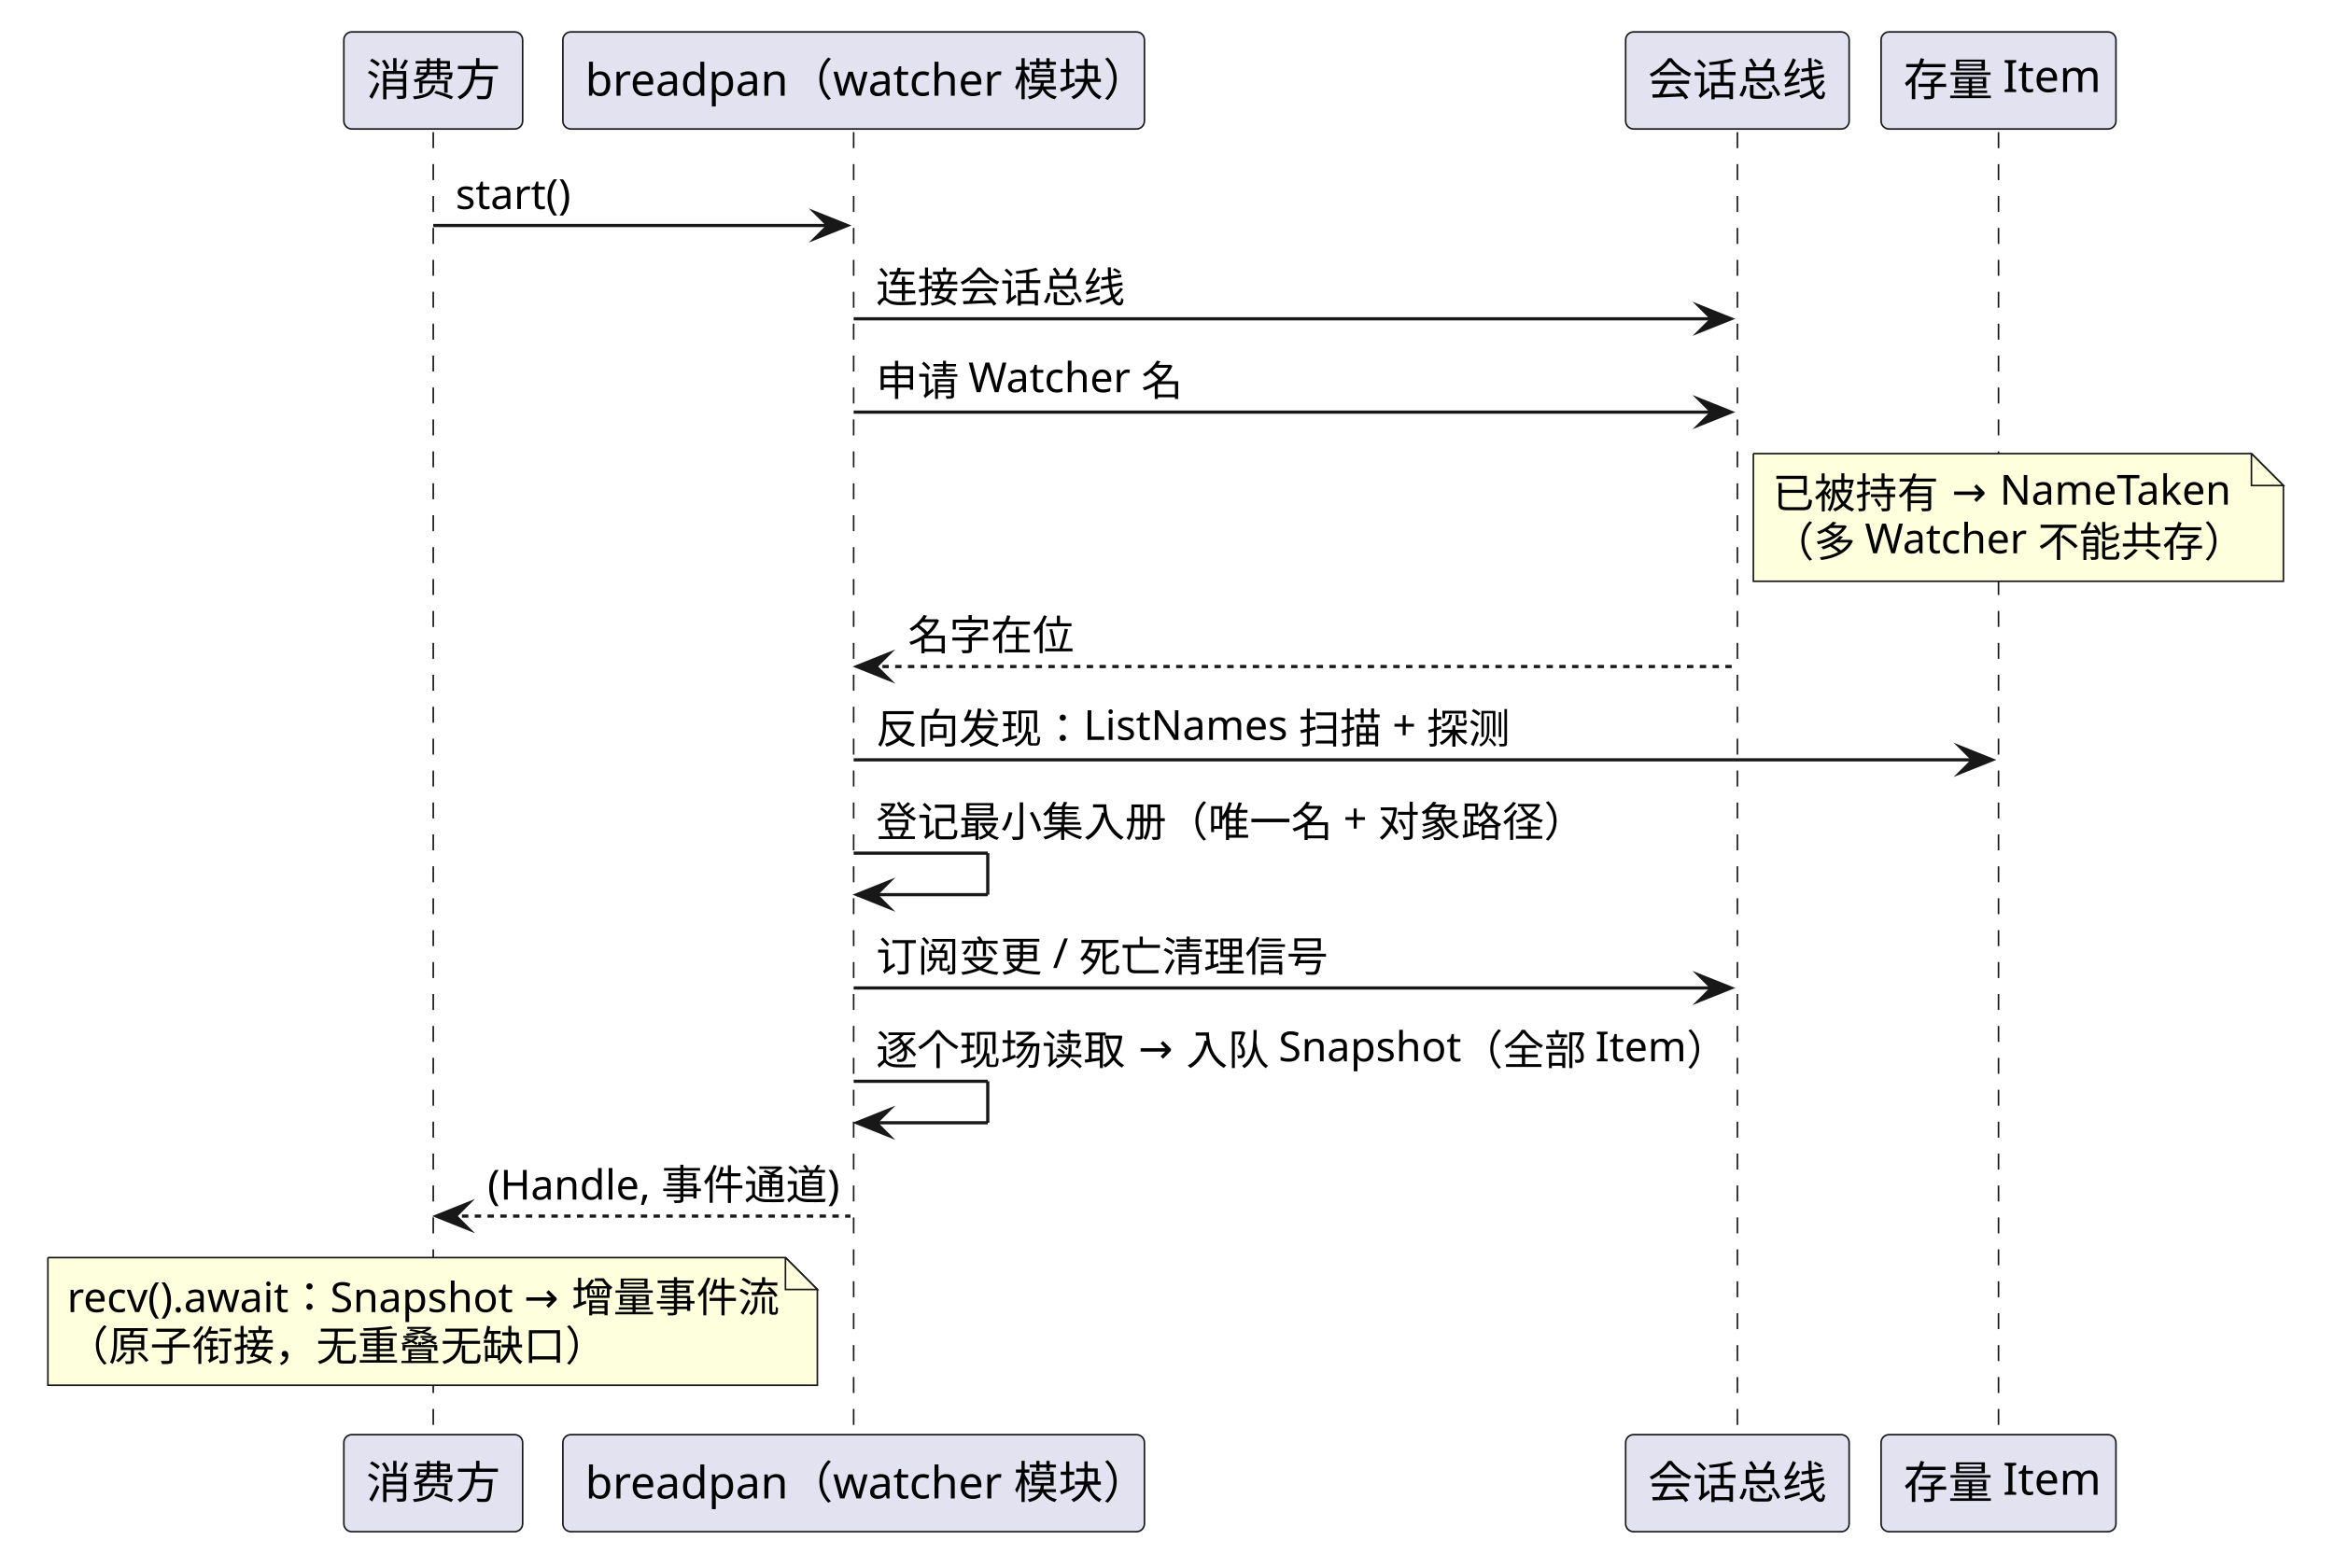
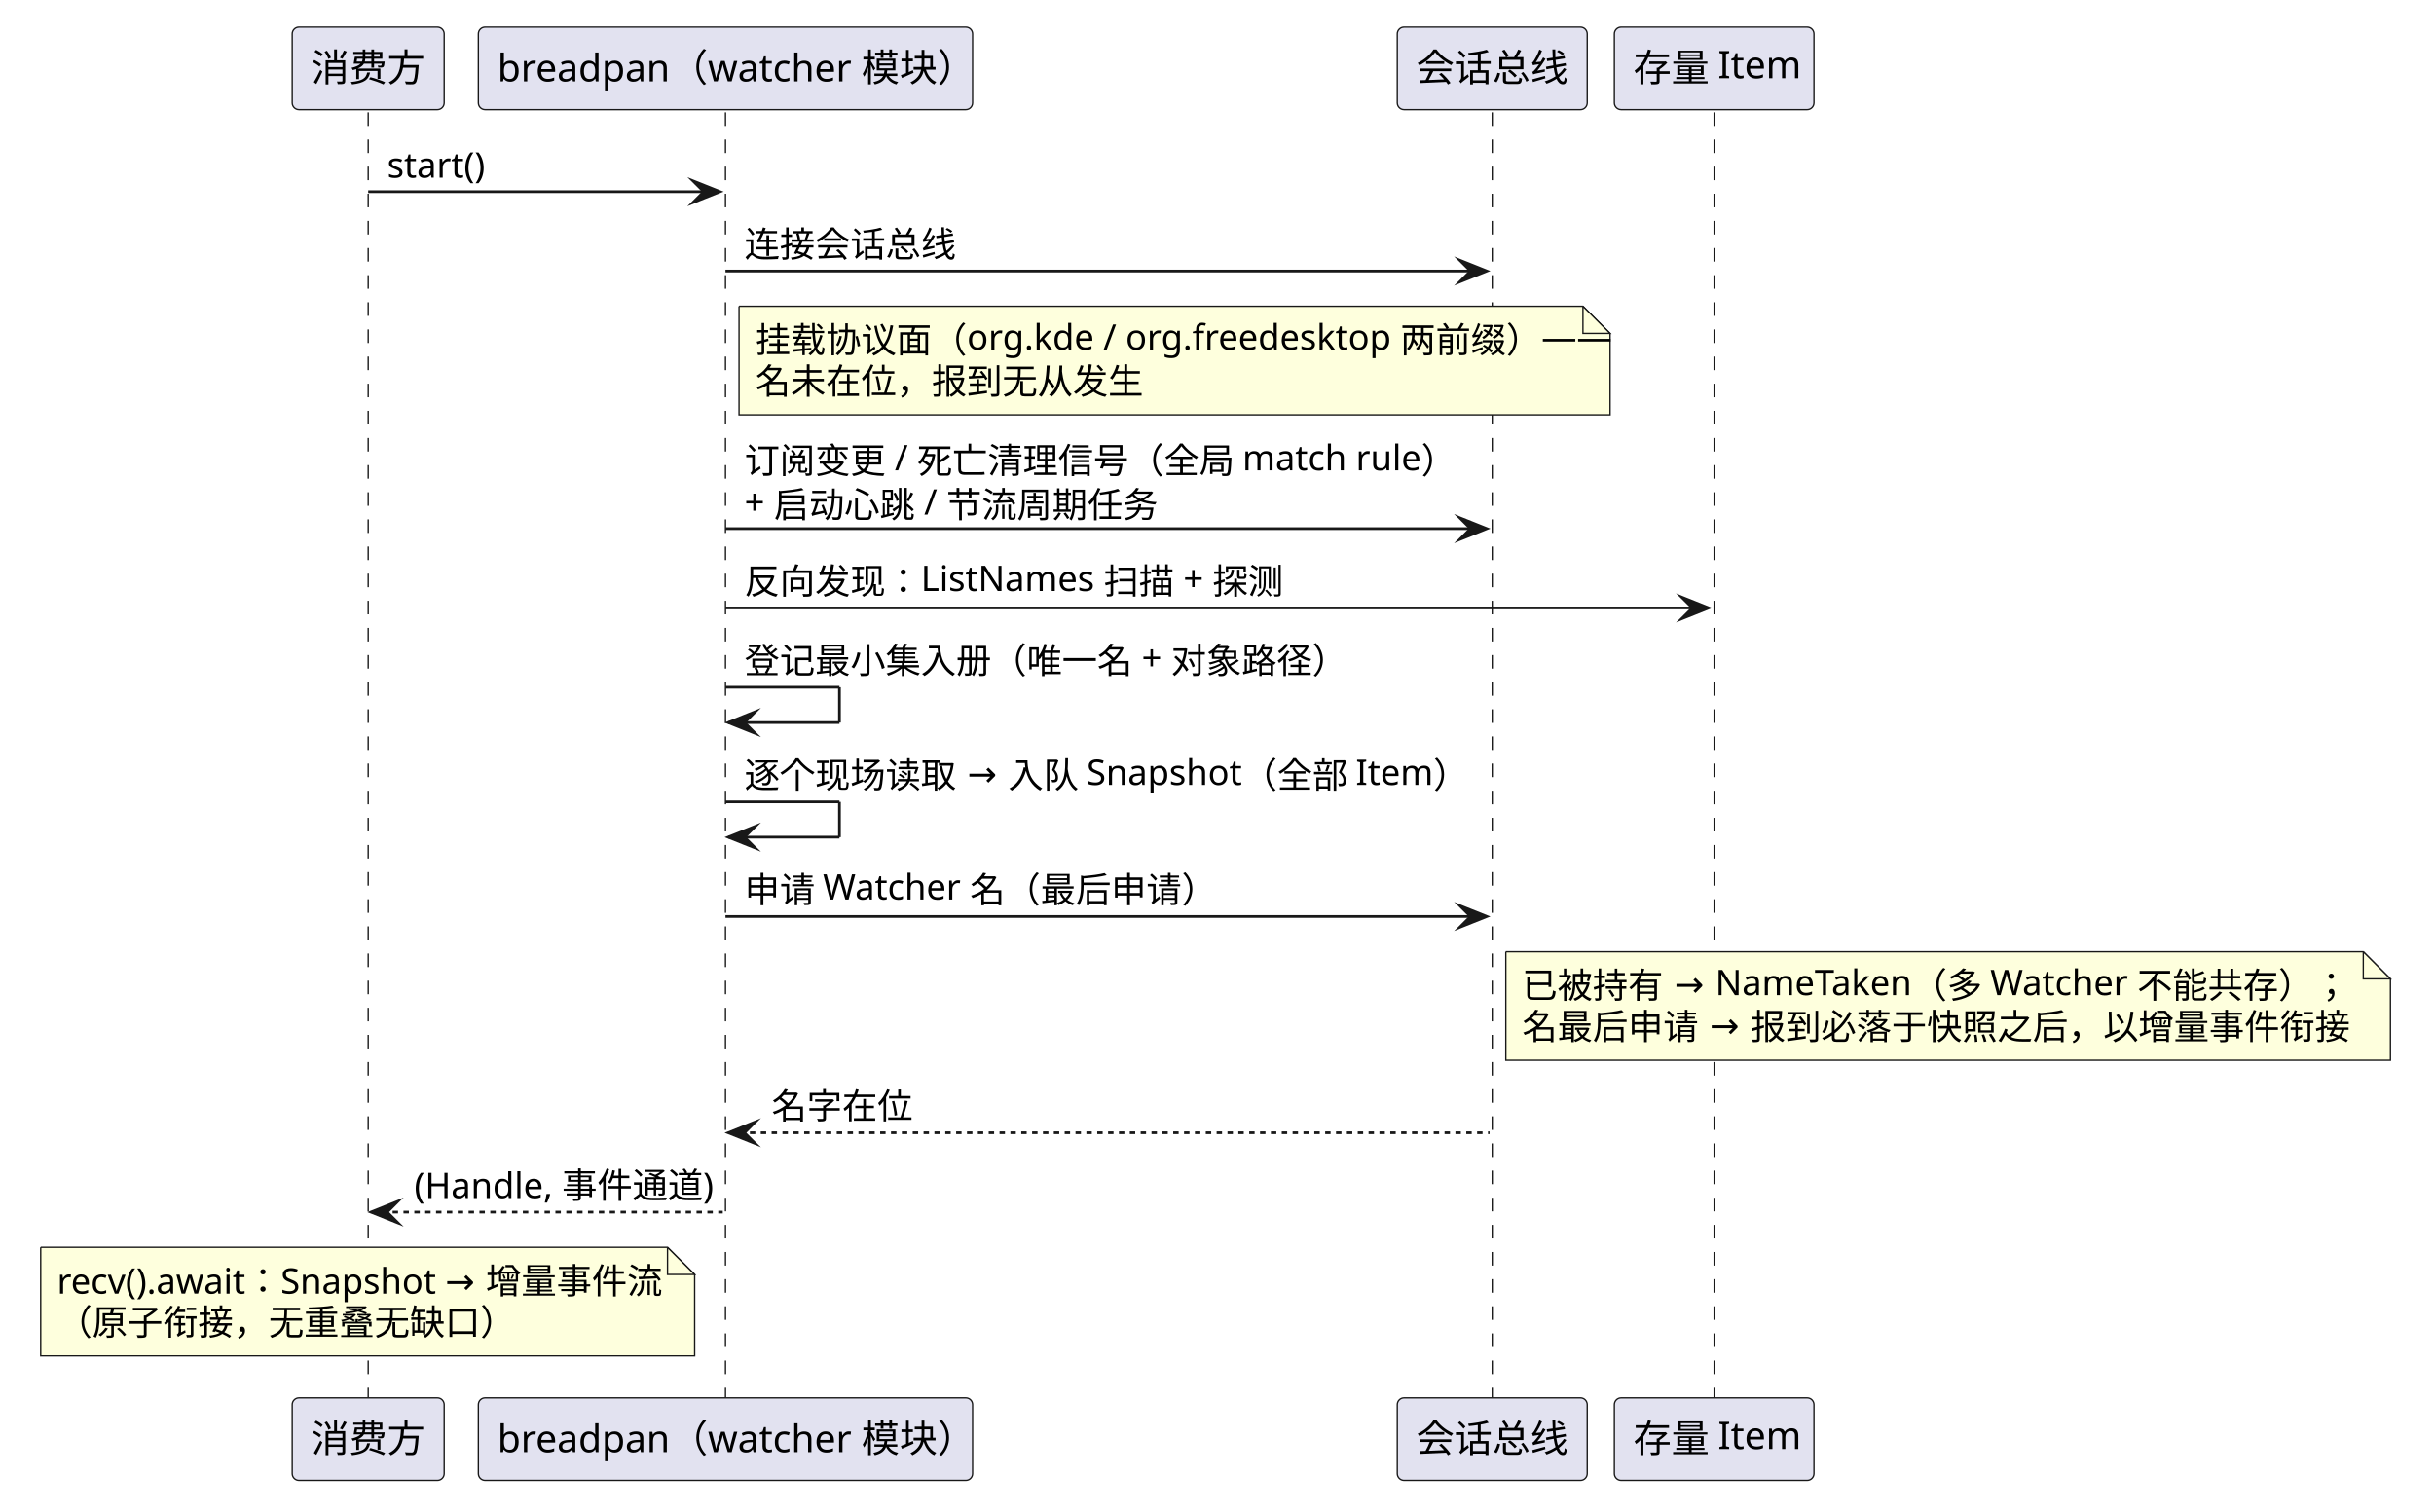
- <svg xmlns="http://www.w3.org/2000/svg" version="1.1" data-diagram-type="SEQUENCE" style="width:731px;height:491px;background:#FFFFFF;" width="731px" height="491px" viewBox="0 0 731 491" zoomAndPan="magnify" preserveAspectRatio="none" contentStyleType="text/css">
+ <svg xmlns="http://www.w3.org/2000/svg" version="1.1" data-diagram-type="SEQUENCE" style="width:897px;height:557px;background:#FFFFFF;" width="897px" height="557px" viewBox="0 0 897 557" zoomAndPan="magnify" preserveAspectRatio="none" contentStyleType="text/css">
  <defs />
  <g font-family="sans-serif" lengthAdjust="spacing">
    <g>
-       <rect x="132.192" y="41.406" width="8" height="408.047" fill="#000" fill-opacity="0" />
-       <line x1="135.692" y1="41.406" x2="135.692" y2="449.453" style="stroke:#181818;stroke-width:0.5;stroke-dasharray:5,5;" />
+       <rect x="132.192" y="41.406" width="8" height="473.75" fill="#000" fill-opacity="0" />
+       <line x1="135.692" y1="41.406" x2="135.692" y2="515.156" style="stroke:#181818;stroke-width:0.5;stroke-dasharray:5,5;" />
    </g>
    <g>
-       <rect x="263.861" y="41.406" width="8" height="408.047" fill="#000" fill-opacity="0" />
-       <line x1="267.361" y1="41.406" x2="267.361" y2="449.453" style="stroke:#181818;stroke-width:0.5;stroke-dasharray:5,5;" />
+       <rect x="263.861" y="41.406" width="8" height="473.75" fill="#000" fill-opacity="0" />
+       <line x1="267.361" y1="41.406" x2="267.361" y2="515.156" style="stroke:#181818;stroke-width:0.5;stroke-dasharray:5,5;" />
    </g>
    <g>
-       <rect x="540.648" y="41.406" width="8" height="408.047" fill="#000" fill-opacity="0" />
-       <line x1="544.148" y1="41.406" x2="544.148" y2="449.453" style="stroke:#181818;stroke-width:0.5;stroke-dasharray:5,5;" />
+       <rect x="546.44" y="41.406" width="8" height="473.75" fill="#000" fill-opacity="0" />
+       <line x1="549.94" y1="41.406" x2="549.94" y2="515.156" style="stroke:#181818;stroke-width:0.5;stroke-dasharray:5,5;" />
    </g>
    <g>
-       <rect x="622.429" y="41.406" width="8" height="408.047" fill="#000" fill-opacity="0" />
-       <line x1="625.929" y1="41.406" x2="625.929" y2="449.453" style="stroke:#181818;stroke-width:0.5;stroke-dasharray:5,5;" />
+       <rect x="628.22" y="41.406" width="8" height="473.75" fill="#000" fill-opacity="0" />
+       <line x1="631.72" y1="41.406" x2="631.72" y2="515.156" style="stroke:#181818;stroke-width:0.5;stroke-dasharray:5,5;" />
    </g>
    <rect x="107.692" y="10" width="56" height="30.406" fill="#E2E2F0" style="stroke:#181818;stroke-width:0.5;" rx="2.5" ry="2.5" />
    <text x="114.692" y="29.988" fill="#000" font-size="14" textLength="42">消费方</text>
    <rect x="176.29" y="10" width="182.143" height="30.406" fill="#E2E2F0" style="stroke:#181818;stroke-width:0.5;" rx="2.5" ry="2.5" />
    <text x="183.29" y="29.988" fill="#000" font-size="14" textLength="168.143">breadpan（watcher 模块）</text>
-     <rect x="509.148" y="10" width="70" height="30.406" fill="#E2E2F0" style="stroke:#181818;stroke-width:0.5;" rx="2.5" ry="2.5" />
-     <text x="516.148" y="29.988" fill="#000" font-size="14" textLength="56">会话总线</text>
-     <rect x="589.148" y="10" width="73.561" height="30.406" fill="#E2E2F0" style="stroke:#181818;stroke-width:0.5;" rx="2.5" ry="2.5" />
-     <text x="596.148" y="29.988" fill="#000" font-size="14" textLength="59.561">存量 Item</text>
-     <rect x="107.692" y="449.453" width="56" height="30.406" fill="#E2E2F0" style="stroke:#181818;stroke-width:0.5;" rx="2.5" ry="2.5" />
-     <text x="114.692" y="469.441" fill="#000" font-size="14" textLength="42">消费方</text>
-     <rect x="176.29" y="449.453" width="182.143" height="30.406" fill="#E2E2F0" style="stroke:#181818;stroke-width:0.5;" rx="2.5" ry="2.5" />
-     <text x="183.29" y="469.441" fill="#000" font-size="14" textLength="168.143">breadpan（watcher 模块）</text>
-     <rect x="509.148" y="449.453" width="70" height="30.406" fill="#E2E2F0" style="stroke:#181818;stroke-width:0.5;" rx="2.5" ry="2.5" />
-     <text x="516.148" y="469.441" fill="#000" font-size="14" textLength="56">会话总线</text>
-     <rect x="589.148" y="449.453" width="73.561" height="30.406" fill="#E2E2F0" style="stroke:#181818;stroke-width:0.5;" rx="2.5" ry="2.5" />
-     <text x="596.148" y="469.441" fill="#000" font-size="14" textLength="59.561">存量 Item</text>
+     <rect x="514.94" y="10" width="70" height="30.406" fill="#E2E2F0" style="stroke:#181818;stroke-width:0.5;" rx="2.5" ry="2.5" />
+     <text x="521.94" y="29.988" fill="#000" font-size="14" textLength="56">会话总线</text>
+     <rect x="594.939" y="10" width="73.561" height="30.406" fill="#E2E2F0" style="stroke:#181818;stroke-width:0.5;" rx="2.5" ry="2.5" />
+     <text x="601.939" y="29.988" fill="#000" font-size="14" textLength="59.561">存量 Item</text>
+     <rect x="107.692" y="515.156" width="56" height="30.406" fill="#E2E2F0" style="stroke:#181818;stroke-width:0.5;" rx="2.5" ry="2.5" />
+     <text x="114.692" y="535.145" fill="#000" font-size="14" textLength="42">消费方</text>
+     <rect x="176.29" y="515.156" width="182.143" height="30.406" fill="#E2E2F0" style="stroke:#181818;stroke-width:0.5;" rx="2.5" ry="2.5" />
+     <text x="183.29" y="535.145" fill="#000" font-size="14" textLength="168.143">breadpan（watcher 模块）</text>
+     <rect x="514.94" y="515.156" width="70" height="30.406" fill="#E2E2F0" style="stroke:#181818;stroke-width:0.5;" rx="2.5" ry="2.5" />
+     <text x="521.94" y="535.145" fill="#000" font-size="14" textLength="56">会话总线</text>
+     <rect x="594.939" y="515.156" width="73.561" height="30.406" fill="#E2E2F0" style="stroke:#181818;stroke-width:0.5;" rx="2.5" ry="2.5" />
+     <text x="601.939" y="535.145" fill="#000" font-size="14" textLength="59.561">存量 Item</text>
    <polygon points="255.361,66.641,265.361,70.641,255.361,74.641,259.361,70.641" fill="#181818" style="stroke:#181818;stroke-width:1;stroke-linejoin:miter;stroke-miterlimit:10;" />
    <line x1="135.692" y1="70.641" x2="261.361" y2="70.641" style="stroke:#181818;stroke-width:1;" />
    <text x="142.692" y="65.467" fill="#000" font-size="13" textLength="35.667">start()</text>
-     <polygon points="532.148,95.875,542.148,99.875,532.148,103.875,536.148,99.875" fill="#181818" style="stroke:#181818;stroke-width:1;stroke-linejoin:miter;stroke-miterlimit:10;" />
-     <line x1="267.361" y1="99.875" x2="538.148" y2="99.875" style="stroke:#181818;stroke-width:1;" />
+     <polygon points="537.94,95.875,547.94,99.875,537.94,103.875,541.94,99.875" fill="#181818" style="stroke:#181818;stroke-width:1;stroke-linejoin:miter;stroke-miterlimit:10;" />
+     <line x1="267.361" y1="99.875" x2="543.94" y2="99.875" style="stroke:#181818;stroke-width:1;" />
    <text x="274.361" y="94.701" fill="#000" font-size="13" textLength="78">连接会话总线</text>
-     <polygon points="532.148,125.109,542.148,129.109,532.148,133.109,536.148,129.109" fill="#181818" style="stroke:#181818;stroke-width:1;stroke-linejoin:miter;stroke-miterlimit:10;" />
-     <line x1="267.361" y1="129.109" x2="538.148" y2="129.109" style="stroke:#181818;stroke-width:1;" />
-     <text x="274.361" y="123.936" fill="#000" font-size="13" textLength="93.571">申请 Watcher 名</text>
-     <path d="M549.148,142.109 L549.148,182.109 L715.148,182.109 L715.148,152.109 L705.148,142.109 L549.148,142.109" style="stroke:#181818;stroke-width:0.5;" fill="#FEFFDD" />
-     <path d="M705.148,142.109 L705.148,152.109 L715.148,152.109 L705.148,142.109" style="stroke:#181818;stroke-width:0.5;" fill="#FEFFDD" />
-     <text x="555.148" y="159.17" fill="#000" font-size="13" textLength="141.578">已被持有 → NameTaken</text>
-     <text x="555.148" y="174.404" fill="#000" font-size="13" textLength="145.571">（多 Watcher 不能共存）</text>
-     <polygon points="278.361,204.813,268.361,208.813,278.361,212.813,274.361,208.813" fill="#181818" style="stroke:#181818;stroke-width:1;stroke-linejoin:miter;stroke-miterlimit:10;" />
-     <line x1="272.361" y1="208.813" x2="543.148" y2="208.813" style="stroke:#181818;stroke-width:1;stroke-dasharray:2,2;" />
-     <text x="284.361" y="203.639" fill="#000" font-size="13" textLength="52">名字在位</text>
-     <polygon points="613.929,234.047,623.929,238.047,613.929,242.047,617.929,238.047" fill="#181818" style="stroke:#181818;stroke-width:1;stroke-linejoin:miter;stroke-miterlimit:10;" />
-     <line x1="267.361" y1="238.047" x2="619.929" y2="238.047" style="stroke:#181818;stroke-width:1;" />
-     <text x="274.361" y="232.873" fill="#000" font-size="13" textLength="196.524">反向发现：ListNames 扫描 + 探测</text>
-     <line x1="267.361" y1="267.281" x2="309.361" y2="267.281" style="stroke:#181818;stroke-width:1;" />
-     <line x1="309.361" y1="267.281" x2="309.361" y2="280.281" style="stroke:#181818;stroke-width:1;" />
-     <line x1="268.361" y1="280.281" x2="309.361" y2="280.281" style="stroke:#181818;stroke-width:1;" />
-     <polygon points="278.361,276.281,268.361,280.281,278.361,284.281,274.361,280.281" fill="#181818" style="stroke:#181818;stroke-width:1;stroke-linejoin:miter;stroke-miterlimit:10;" />
-     <text x="274.361" y="262.107" fill="#000" font-size="13" textLength="221.825">登记最小集入册（唯一名 + 对象路径）</text>
-     <polygon points="532.148,305.516,542.148,309.516,532.148,313.516,536.148,309.516" fill="#181818" style="stroke:#181818;stroke-width:1;stroke-linejoin:miter;stroke-miterlimit:10;" />
-     <line x1="267.361" y1="309.516" x2="538.148" y2="309.516" style="stroke:#181818;stroke-width:1;" />
-     <text x="274.361" y="304.342" fill="#000" font-size="13" textLength="141.813">订阅变更 / 死亡清理信号</text>
-     <line x1="267.361" y1="338.75" x2="309.361" y2="338.75" style="stroke:#181818;stroke-width:1;" />
-     <line x1="309.361" y1="338.75" x2="309.361" y2="351.75" style="stroke:#181818;stroke-width:1;" />
-     <line x1="268.361" y1="351.75" x2="309.361" y2="351.75" style="stroke:#181818;stroke-width:1;" />
-     <polygon points="278.361,347.75,268.361,351.75,278.361,355.75,274.361,351.75" fill="#181818" style="stroke:#181818;stroke-width:1;stroke-linejoin:miter;stroke-miterlimit:10;" />
-     <text x="274.361" y="333.576" fill="#000" font-size="13" textLength="262.787">逐个现场读取 → 入队 Snapshot（全部 Item）</text>
-     <polygon points="146.692,376.984,136.692,380.984,146.692,384.984,142.692,380.984" fill="#181818" style="stroke:#181818;stroke-width:1;stroke-linejoin:miter;stroke-miterlimit:10;" />
-     <line x1="140.692" y1="380.984" x2="266.361" y2="380.984" style="stroke:#181818;stroke-width:1;stroke-dasharray:2,2;" />
-     <text x="152.692" y="375.811" fill="#000" font-size="13" textLength="107.669">(Handle, 事件通道)</text>
-     <path d="M15,393.984 L15,433.984 L256,433.984 L256,403.984 L246,393.984 L15,393.984" style="stroke:#181818;stroke-width:0.5;" fill="#FEFFDD" />
-     <path d="M246,393.984 L246,403.984 L256,403.984 L246,393.984" style="stroke:#181818;stroke-width:0.5;" fill="#FEFFDD" />
-     <text x="21" y="411.045" fill="#000" font-size="13" textLength="220.384">recv().await：Snapshot → 增量事件流</text>
-     <text x="21" y="426.279" fill="#000" font-size="13" textLength="169">（原子衔接，无重叠无缺口）</text>
+     <path d="M272.361,112.875 L272.361,152.875 L593.361,152.875 L593.361,122.875 L583.361,112.875 L272.361,112.875" style="stroke:#181818;stroke-width:0.5;" fill="#FEFFDD" />
+     <path d="M583.361,112.875 L583.361,122.875 L593.361,122.875 L583.361,112.875" style="stroke:#181818;stroke-width:0.5;" fill="#FEFFDD" />
+     <text x="278.361" y="129.936" fill="#000" font-size="13" textLength="300.447">挂载协议面（org.kde / org.freedesktop 两前缀）——</text>
+     <text x="278.361" y="145.17" fill="#000" font-size="13" textLength="143">名未在位，报到无从发生</text>
+     <polygon points="537.94,190.813,547.94,194.813,537.94,198.813,541.94,194.813" fill="#181818" style="stroke:#181818;stroke-width:1;stroke-linejoin:miter;stroke-miterlimit:10;" />
+     <line x1="267.361" y1="194.813" x2="543.94" y2="194.813" style="stroke:#181818;stroke-width:1;" />
+     <text x="274.361" y="174.404" fill="#000" font-size="13" textLength="258.578">订阅变更 / 死亡清理信号（全局 match rule）</text>
+     <text x="274.361" y="189.639" fill="#000" font-size="13" textLength="152.414">+ 启动心跳 / 节流周期任务</text>
+     <polygon points="619.72,220.047,629.72,224.047,619.72,228.047,623.72,224.047" fill="#181818" style="stroke:#181818;stroke-width:1;stroke-linejoin:miter;stroke-miterlimit:10;" />
+     <line x1="267.361" y1="224.047" x2="625.72" y2="224.047" style="stroke:#181818;stroke-width:1;" />
+     <text x="274.361" y="218.873" fill="#000" font-size="13" textLength="196.524">反向发现：ListNames 扫描 + 探测</text>
+     <line x1="267.361" y1="253.281" x2="309.361" y2="253.281" style="stroke:#181818;stroke-width:1;" />
+     <line x1="309.361" y1="253.281" x2="309.361" y2="266.281" style="stroke:#181818;stroke-width:1;" />
+     <line x1="268.361" y1="266.281" x2="309.361" y2="266.281" style="stroke:#181818;stroke-width:1;" />
+     <polygon points="278.361,262.281,268.361,266.281,278.361,270.281,274.361,266.281" fill="#181818" style="stroke:#181818;stroke-width:1;stroke-linejoin:miter;stroke-miterlimit:10;" />
+     <text x="274.361" y="248.107" fill="#000" font-size="13" textLength="221.825">登记最小集入册（唯一名 + 对象路径）</text>
+     <line x1="267.361" y1="295.516" x2="309.361" y2="295.516" style="stroke:#181818;stroke-width:1;" />
+     <line x1="309.361" y1="295.516" x2="309.361" y2="308.516" style="stroke:#181818;stroke-width:1;" />
+     <line x1="268.361" y1="308.516" x2="309.361" y2="308.516" style="stroke:#181818;stroke-width:1;" />
+     <polygon points="278.361,304.516,268.361,308.516,278.361,312.516,274.361,308.516" fill="#181818" style="stroke:#181818;stroke-width:1;stroke-linejoin:miter;stroke-miterlimit:10;" />
+     <text x="274.361" y="290.342" fill="#000" font-size="13" textLength="262.787">逐个现场读取 → 入队 Snapshot（全部 Item）</text>
+     <polygon points="537.94,333.75,547.94,337.75,537.94,341.75,541.94,337.75" fill="#181818" style="stroke:#181818;stroke-width:1;stroke-linejoin:miter;stroke-miterlimit:10;" />
+     <line x1="267.361" y1="337.75" x2="543.94" y2="337.75" style="stroke:#181818;stroke-width:1;" />
+     <text x="274.361" y="332.576" fill="#000" font-size="13" textLength="171.571">申请 Watcher 名（最后申请）</text>
+     <path d="M554.94,350.75 L554.94,390.75 L880.94,390.75 L880.94,360.75 L870.94,350.75 L554.94,350.75" style="stroke:#181818;stroke-width:0.5;" fill="#FEFFDD" />
+     <path d="M870.94,350.75 L870.94,360.75 L880.94,360.75 L870.94,350.75" style="stroke:#181818;stroke-width:0.5;" fill="#FEFFDD" />
+     <text x="560.94" y="367.811" fill="#000" font-size="13" textLength="300.149">已被持有 → NameTaken（多 Watcher 不能共存）；</text>
+     <text x="560.94" y="383.045" fill="#000" font-size="13" textLength="305.45">名最后申请 → 报到必落于快照之后，以增量事件衔接</text>
+     <polygon points="278.361,413.453,268.361,417.453,278.361,421.453,274.361,417.453" fill="#181818" style="stroke:#181818;stroke-width:1;stroke-linejoin:miter;stroke-miterlimit:10;" />
+     <line x1="272.361" y1="417.453" x2="548.94" y2="417.453" style="stroke:#181818;stroke-width:1;stroke-dasharray:2,2;" />
+     <text x="284.361" y="412.279" fill="#000" font-size="13" textLength="52">名字在位</text>
+     <polygon points="146.692,442.688,136.692,446.688,146.692,450.688,142.692,446.688" fill="#181818" style="stroke:#181818;stroke-width:1;stroke-linejoin:miter;stroke-miterlimit:10;" />
+     <line x1="140.692" y1="446.688" x2="266.361" y2="446.688" style="stroke:#181818;stroke-width:1;stroke-dasharray:2,2;" />
+     <text x="152.692" y="441.514" fill="#000" font-size="13" textLength="107.669">(Handle, 事件通道)</text>
+     <path d="M15,459.688 L15,499.688 L256,499.688 L256,469.688 L246,459.688 L15,459.688" style="stroke:#181818;stroke-width:0.5;" fill="#FEFFDD" />
+     <path d="M246,459.688 L246,469.688 L256,469.688 L246,459.688" style="stroke:#181818;stroke-width:0.5;" fill="#FEFFDD" />
+     <text x="21" y="476.748" fill="#000" font-size="13" textLength="220.384">recv().await：Snapshot → 增量事件流</text>
+     <text x="21" y="491.982" fill="#000" font-size="13" textLength="169">（原子衔接，无重叠无缺口）</text>
  </g>
</svg>
